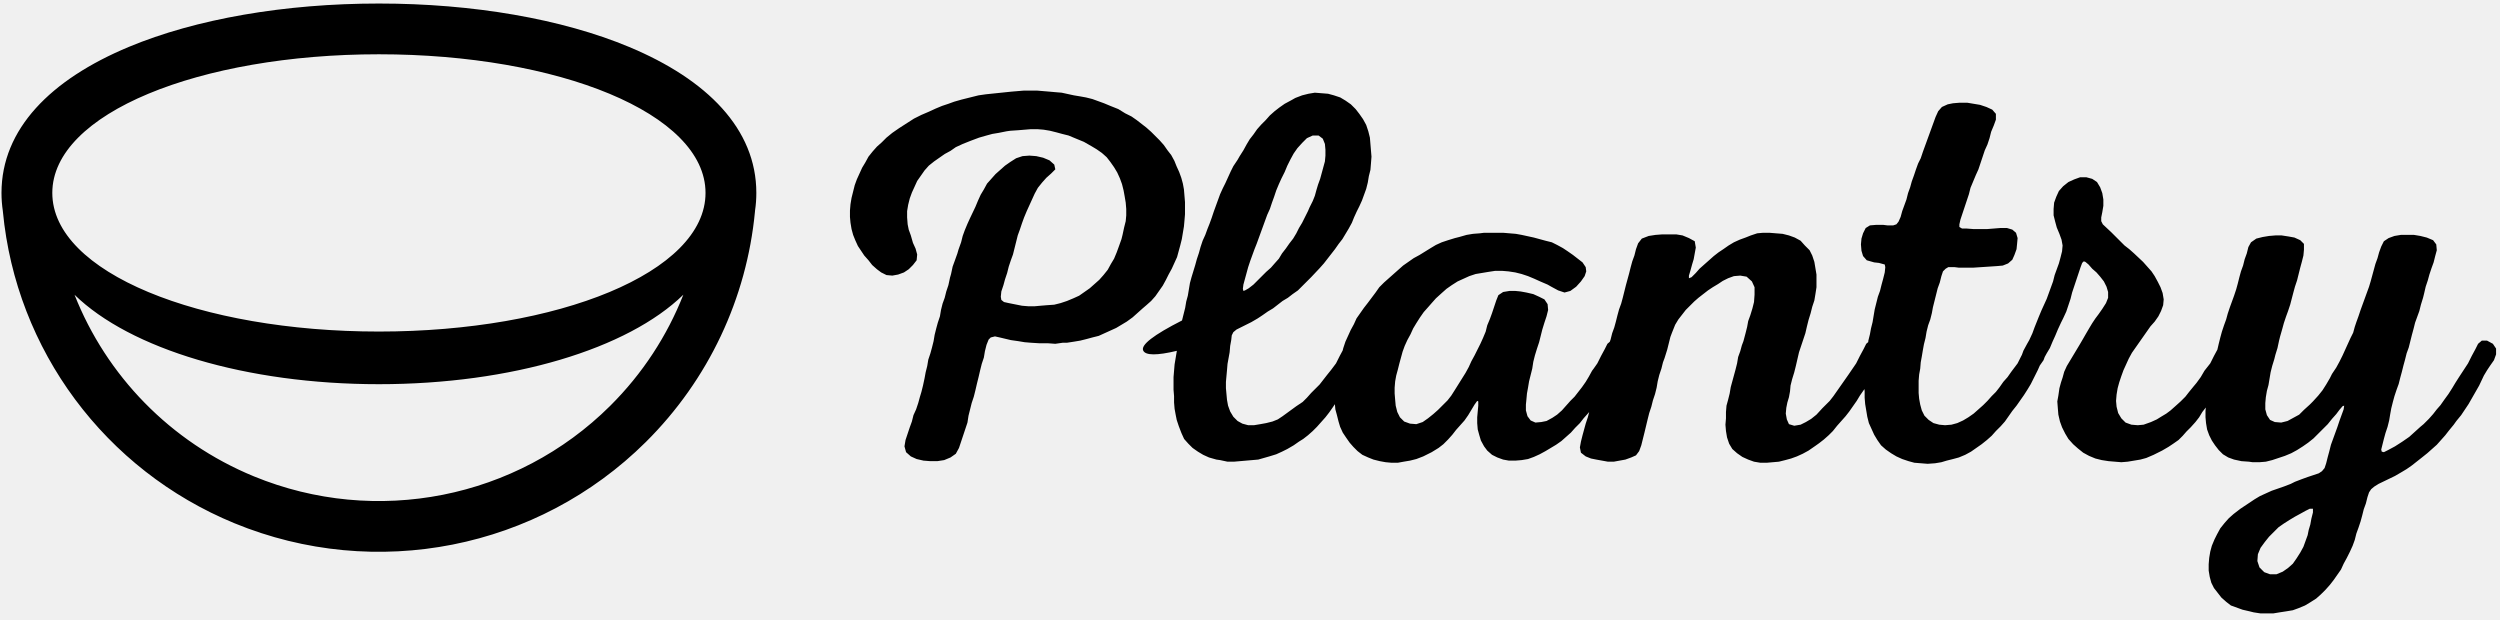
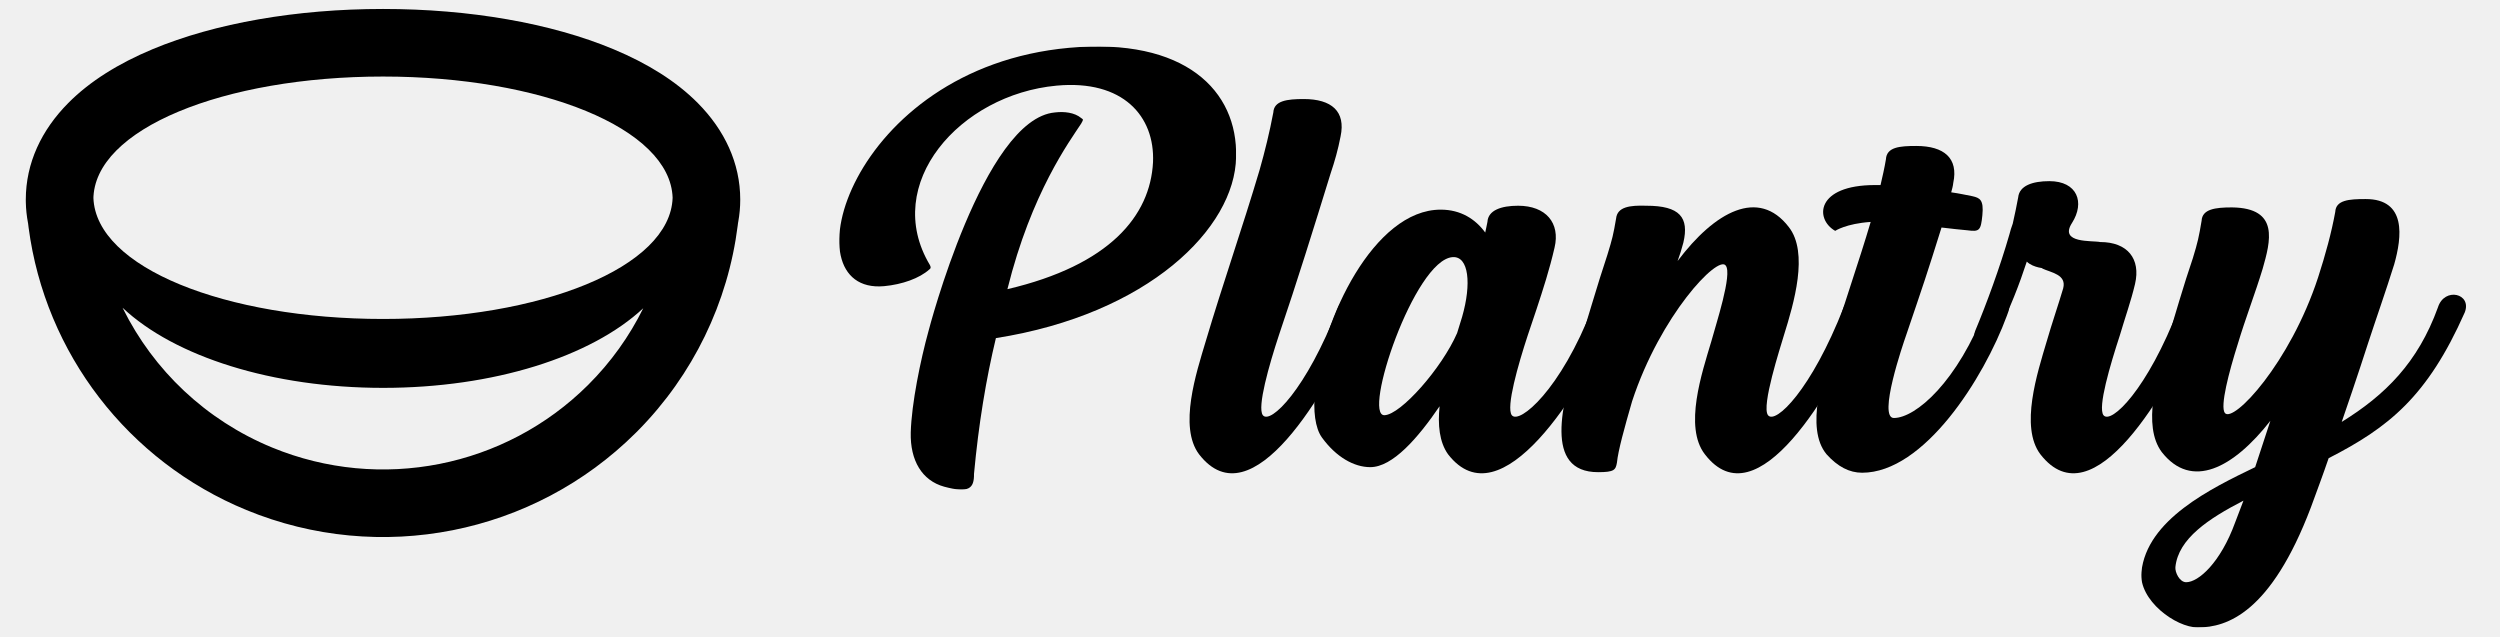
- <svg xmlns="http://www.w3.org/2000/svg" width="375px" height="93px" viewBox="0 0 375 93" version="1.1">
+ <svg xmlns="http://www.w3.org/2000/svg" xmlns:xlink="http://www.w3.org/1999/xlink" width="381px" height="97px" viewBox="0 0 381 97" version="1.1">
+   <defs>
+     <polygon id="path-1" points="1.51220213e-15 0 60.491 0 60.491 67.537 1.51220213e-15 67.537" />
+     <polygon id="path-3" points="0 0 49.498 0 49.498 65.293 0 65.293" />
+   </defs>
  <g id="Plantry-website" stroke="none" stroke-width="1" fill="none" fill-rule="evenodd">
-     <g id="Plantry-4.0-website-+-ipad" transform="translate(-533, -145)" fill="#000000" fill-rule="nonzero">
-       <g id="Brand/Plantry-Logo-Solid-2" transform="translate(443.6471, 82)">
+     <g id="Plantry-4.0-website-+-ipad" transform="translate(-530, -79)">
+       <g id="Brand/Plantry-Logo-Solid-2" style="mix-blend-mode: multiply;" transform="translate(444, 16)">
        <g id="Brand/Plantry-Logo-Solid" transform="translate(89.57647, 63.52941)">
-           <path d="M56.613,0 C70.762,0 84.068,2.311 94.13,6.507 C105.849,11.395 113.227,18.824 113.227,28.408 C113.227,29.308 113.162,30.189 113.034,31.051 C113.03,31.11 113.025,31.169 113.019,31.228 C111.782,44.221 106.05,56.437 96.664,65.76 C80.463,81.852 56.11,86.664 34.951,77.96 C15.524,69.969 2.176,51.954 0.212,31.225 C0.208,31.187 0.205,31.149 0.202,31.111 C0.068,30.23 0,29.329 0,28.408 C0,18.823 7.378,11.394 19.097,6.507 C29.159,2.311 42.465,0 56.613,0 Z M102.278,43.677 C93.942,51.805 76.541,57.1 56.614,57.1 C36.691,57.1 19.296,51.81 10.957,43.686 C15.732,55.788 25.295,65.755 37.853,70.921 C56.176,78.458 77.266,74.291 91.289,60.362 C96.171,55.514 99.861,49.815 102.278,43.677 Z M56.613,7.613 C29.723,7.613 7.622,16.465 7.622,28.408 C7.622,40.349 29.727,49.203 56.613,49.203 C83.498,49.203 105.605,40.347 105.605,28.408 C105.605,16.467 83.504,7.613 56.613,7.613 Z M197.004,13.374 L198.989,13.533 L199.863,13.771 L200.815,14.088 L201.609,14.564 L202.403,15.119 L203.118,15.832 L203.673,16.546 L204.229,17.339 L204.706,18.211 L205.023,19.163 L205.261,20.115 L205.499,22.969 L205.42,24 L205.341,24.952 L205.102,25.903 L204.944,26.855 L204.706,27.806 L204.07,29.551 L203.673,30.423 L203.276,31.216 L202.879,32.088 L202.562,32.881 L202.086,33.754 L201.133,35.34 L200.577,36.053 L200.021,36.846 L198.354,38.987 L197.719,39.701 L196.449,41.049 L194.464,43.032 L193.67,43.587 L192.955,44.142 L192.161,44.617 L190.732,45.728 L189.938,46.203 L189.145,46.759 L188.43,47.234 L187.477,47.789 L185.254,48.9 L184.778,49.296 L184.54,49.772 L184.46,50.486 L184.302,51.358 L184.222,52.309 L183.905,54.054 L183.825,55.005 L183.666,56.75 L183.666,57.702 L183.825,59.446 L183.984,60.318 L184.302,61.191 L184.778,61.984 L185.413,62.618 L186.128,63.015 L187.001,63.252 L187.874,63.252 L188.827,63.094 L189.7,62.935 L190.653,62.697 L191.447,62.38 L192.161,61.904 L194.226,60.398 L195.178,59.763 L195.814,59.129 L196.449,58.415 L197.719,57.146 L198.83,55.719 L199.466,54.926 L200.18,53.975 L200.736,52.864 L201.178,52.043 L201.271,51.675 L201.588,50.723 L202.382,48.979 L202.858,48.107 L203.255,47.234 L204.367,45.648 L204.923,44.935 L206.114,43.349 L206.669,42.556 L207.384,41.842 L210.242,39.305 L211.83,38.194 L212.703,37.719 L214.37,36.688 L215.164,36.212 L216.038,35.815 L216.99,35.498 L218.022,35.181 L218.658,35.022 L219.769,34.705 L220.722,34.547 L221.754,34.467 L222.389,34.388 L225.247,34.388 L227.153,34.547 L228.026,34.705 L229.852,35.102 L231.599,35.578 L232.551,35.815 L233.345,36.212 L234.219,36.688 L234.933,37.164 L235.727,37.719 L237.156,38.829 L237.633,39.542 L237.712,40.177 L237.474,40.89 L236.918,41.683 L236.203,42.476 L235.33,43.111 L234.457,43.349 L233.504,43.032 L232.472,42.476 L231.916,42.159 L230.805,41.683 L229.931,41.287 L228.979,40.89 L228.026,40.573 L227.073,40.335 L226.041,40.177 L225.088,40.098 L224.056,40.098 L223.024,40.256 L221.119,40.573 L220.166,40.89 L218.419,41.683 L217.546,42.239 L216.752,42.794 L216.038,43.428 L215.164,44.221 L214.529,44.935 L213.973,45.569 L213.338,46.283 L212.783,47.076 L212.227,47.948 L211.75,48.741 L211.353,49.613 L210.877,50.486 L210.48,51.358 L210.163,52.23 L209.686,53.975 L209.448,54.926 L209.21,55.798 L209.051,56.671 L208.972,57.622 L208.972,58.495 L209.051,59.446 L209.13,60.318 L209.369,61.27 L209.766,62.063 L210.401,62.697 L211.274,63.015 L212.227,63.094 L213.18,62.777 L213.973,62.222 L214.767,61.587 L215.482,60.953 L216.911,59.525 L217.467,58.812 L218.022,57.939 L219.61,55.402 L220.087,54.53 L220.484,53.657 L220.96,52.785 L221.833,51.041 L222.23,50.168 L222.627,49.217 L222.865,48.265 L223.262,47.314 L223.58,46.441 L224.215,44.538 L224.533,43.745 L225.247,43.269 L226.2,43.111 L227.073,43.111 L227.867,43.19 L228.741,43.349 L229.773,43.587 L230.646,43.983 L231.44,44.38 L231.916,45.093 L231.996,45.966 L231.757,46.917 L231.44,47.869 L231.122,48.9 L230.646,50.803 L230.328,51.754 L230.011,52.785 L229.773,53.737 L229.614,54.768 L229.137,56.671 L228.979,57.622 L228.82,58.495 L228.741,59.367 L228.661,60.16 L228.661,61.032 L228.899,61.904 L229.376,62.539 L230.09,62.856 L230.964,62.777 L231.757,62.618 L232.631,62.142 L233.345,61.666 L234.06,61.032 L235.33,59.605 L235.965,58.97 L237.077,57.543 L237.633,56.75 L238.109,55.957 L238.585,55.085 L238.823,54.768 L239.379,53.975 L239.935,52.864 L240.491,51.834 L240.888,51.041 L241.244,50.734 L241.364,50.406 L241.602,49.455 L241.92,48.582 L242.158,47.71 L242.396,46.759 L242.634,45.886 L242.952,45.014 L243.19,44.142 L243.666,42.239 L244.143,40.494 L244.381,39.542 L244.619,38.67 L244.937,37.798 L245.175,36.846 L245.492,35.974 L246.048,35.26 L247.08,34.864 L248.112,34.705 L249.144,34.626 L251.209,34.626 L252.161,34.785 L253.114,35.181 L253.987,35.657 L254.146,36.608 L253.829,38.353 L253.59,39.146 L253.352,40.018 L253.114,40.811 L253.114,41.208 L253.511,41.049 L254.146,40.415 L254.702,39.78 L256.846,37.877 L257.56,37.322 L258.275,36.846 L259.069,36.291 L259.863,35.815 L260.736,35.419 L261.609,35.102 L262.403,34.785 L263.356,34.467 L264.229,34.388 L265.182,34.388 L267.167,34.547 L268.119,34.785 L268.993,35.102 L269.866,35.578 L270.501,36.291 L271.216,37.005 L271.613,37.798 L271.93,38.749 L272.248,40.653 L272.248,42.556 L272.089,43.587 L271.93,44.538 L271.613,45.49 L271.374,46.441 L271.057,47.472 L270.819,48.424 L270.581,49.455 L269.628,52.309 L269.151,54.371 L268.913,55.323 L268.596,56.354 L268.358,57.305 L268.278,58.177 L268.119,59.05 L267.881,59.843 L267.722,60.636 L267.643,61.508 L267.802,62.38 L268.119,63.094 L268.913,63.332 L269.866,63.173 L270.66,62.777 L271.454,62.301 L272.248,61.666 L273.121,60.715 L274.233,59.605 L274.788,58.891 L277.011,55.719 L278.202,53.975 L278.758,52.864 L279.314,51.834 L279.711,51.041 L280.01,50.784 L280.028,50.565 L280.266,49.613 L280.425,48.741 L280.663,47.789 L280.981,45.886 L281.457,43.983 L281.775,43.111 L282.013,42.159 L282.251,41.287 L282.489,40.335 L282.569,39.542 L282.489,39.146 L281.616,38.908 L280.902,38.829 L279.79,38.512 L279.234,37.877 L278.996,37.084 L278.917,36.133 L278.996,35.26 L279.234,34.467 L279.631,33.674 L280.266,33.278 L281.219,33.199 L282.251,33.199 L282.886,33.278 L283.76,33.278 L284.236,33.119 L284.554,32.723 L284.871,32.009 L285.109,31.137 L285.745,29.392 L285.983,28.441 L286.3,27.568 L286.539,26.696 L286.856,25.824 L287.174,24.872 L287.491,24 L287.888,23.207 L288.206,22.256 L290.111,17.022 L290.508,16.15 L291.064,15.515 L291.937,15.119 L292.731,14.96 L293.684,14.881 L294.875,14.881 L296.78,15.198 L297.733,15.515 L298.606,15.912 L299.162,16.546 L299.162,17.418 L298.844,18.291 L298.447,19.242 L298.209,20.194 L297.892,21.145 L297.495,22.018 L296.542,24.872 L296.145,25.745 L295.351,27.648 L295.113,28.599 L293.843,32.406 L293.684,33.119 L293.684,33.516 L294.081,33.754 L294.795,33.754 L295.827,33.833 L297.812,33.833 L299.797,33.674 L300.829,33.674 L301.623,33.912 L302.179,34.388 L302.417,35.181 L302.338,36.053 L302.258,36.846 L301.941,37.719 L301.623,38.432 L300.988,38.987 L300.194,39.305 L299.321,39.384 L295.748,39.622 L293.604,39.622 L292.969,39.542 L292.017,39.542 L291.62,39.78 L291.223,40.177 L290.985,40.89 L290.746,41.842 L290.429,42.714 L289.714,45.569 L289.555,46.441 L289.317,47.393 L289,48.265 L288.762,49.217 L288.603,50.168 L288.365,51.12 L288.206,51.992 L288.047,52.944 L287.888,53.816 L287.809,54.768 L287.65,55.64 L287.571,56.591 L287.571,58.415 L287.65,59.288 L287.809,60.16 L288.047,61.032 L288.444,61.825 L289.079,62.459 L289.794,62.935 L290.667,63.173 L291.54,63.252 L292.493,63.173 L293.366,62.935 L294.24,62.539 L295.034,62.063 L295.827,61.508 L297.257,60.239 L297.892,59.605 L298.527,58.891 L299.162,58.257 L299.718,57.543 L300.273,56.75 L300.909,56.036 L301.464,55.243 L302.417,53.975 L302.973,52.864 L303.061,52.699 L303.29,52.071 L303.846,51.041 L304.164,50.486 L304.64,49.455 L304.958,48.582 L305.593,46.996 L305.99,46.045 L306.784,44.3 L307.736,41.683 L307.975,40.732 L308.61,38.987 L308.848,38.115 L309.086,37.164 L309.165,36.291 L309.007,35.419 L308.689,34.547 L308.292,33.595 L308.054,32.723 L307.816,31.771 L307.816,30.82 L307.895,29.868 L308.213,28.996 L308.61,28.124 L309.245,27.41 L310.039,26.776 L310.912,26.379 L311.785,26.062 L312.738,26.062 L313.611,26.3 L314.326,26.776 L314.802,27.568 L315.12,28.441 L315.279,29.392 L315.279,30.344 L315.12,31.295 L314.961,32.088 L314.961,32.644 L315.199,33.119 L316.47,34.309 L318.454,36.291 L319.169,36.846 L319.884,37.481 L321.233,38.749 L322.503,40.177 L322.98,40.89 L323.456,41.763 L323.853,42.556 L324.171,43.428 L324.33,44.38 L324.25,45.252 L323.933,46.124 L323.536,46.917 L322.98,47.71 L322.345,48.424 L319.566,52.389 L319.09,53.261 L318.296,55.005 L317.978,55.878 L317.661,56.829 L317.422,57.702 L317.264,58.653 L317.184,59.605 L317.264,60.477 L317.502,61.429 L317.978,62.222 L318.613,62.856 L319.487,63.173 L320.439,63.252 L321.313,63.173 L322.424,62.777 L323.297,62.38 L323.933,61.984 L324.726,61.508 L325.362,61.032 L326.076,60.398 L326.87,59.684 L327.585,58.97 L328.14,58.257 L328.855,57.384 L329.252,56.909 L329.887,56.036 L330.443,55.085 L331.316,53.975 L331.872,52.864 L332.385,51.911 L332.586,51.041 L332.825,50.089 L333.063,49.217 L333.38,48.265 L333.698,47.393 L333.936,46.521 L334.254,45.569 L334.889,43.825 L335.206,42.873 L335.445,42.001 L335.683,41.049 L335.921,40.177 L336.238,39.305 L336.477,38.353 L336.794,37.481 L337.032,36.529 L337.429,35.815 L338.223,35.26 L339.176,35.022 L340.129,34.864 L341.081,34.785 L342.034,34.785 L343.066,34.943 L343.94,35.102 L344.813,35.498 L345.369,36.053 L345.369,36.926 L345.289,37.798 L345.051,38.749 L344.813,39.622 L344.337,41.525 L344.019,42.476 L343.781,43.349 L343.304,45.173 L342.987,46.124 L342.669,46.996 L342.352,47.948 L342.114,48.82 L341.796,49.93 L341.637,50.565 L341.399,51.675 L341.081,52.706 L340.923,53.34 L340.605,54.371 L340.367,55.323 L340.049,57.226 L339.811,58.098 L339.652,59.05 L339.573,59.922 L339.573,60.873 L339.811,61.746 L340.287,62.459 L341.002,62.777 L341.955,62.856 L342.907,62.618 L344.654,61.666 L345.369,60.953 L346.242,60.16 L346.718,59.684 L347.512,58.812 L348.147,58.019 L348.703,57.146 L349.259,56.195 L349.576,55.561 L350.212,54.609 L350.688,53.737 L351.164,52.785 L352.355,50.168 L352.752,49.375 L352.99,48.503 L353.229,47.789 L353.546,46.917 L353.864,45.966 L355.134,42.476 L355.372,41.683 L356.087,39.067 L356.404,38.194 L356.642,37.322 L356.96,36.45 L357.357,35.657 L358.071,35.181 L358.945,34.864 L359.898,34.705 L361.882,34.705 L362.835,34.864 L363.788,35.102 L364.74,35.498 L365.217,36.133 L365.296,37.005 L365.058,37.877 L364.82,38.829 L364.502,39.701 L364.185,40.653 L363.947,41.525 L363.629,42.476 L363.391,43.507 L363.232,44.142 L362.914,45.173 L362.676,46.124 L362.041,47.869 L361.803,48.82 L361.565,49.693 L361.088,51.596 L360.771,52.468 L360.533,53.42 L360.294,54.292 L360.056,55.243 L359.818,56.116 L359.58,57.067 L359.262,57.939 L358.945,58.891 L358.707,59.763 L358.468,60.715 L358.31,61.587 L358.151,62.539 L357.913,63.49 L357.595,64.442 L357.357,65.314 L356.96,66.9 L357.039,67.217 L357.357,67.297 L357.992,66.979 L359.024,66.424 L360.136,65.711 L361.168,64.997 L362.835,63.49 L363.311,63.094 L364.105,62.301 L364.74,61.587 L365.296,60.873 L365.852,60.239 L366.408,59.446 L367.043,58.574 L367.599,57.702 L368.075,56.909 L368.631,56.036 L369.98,53.975 L370.536,52.864 L371.092,51.834 L371.489,51.041 L372.045,50.565 L372.839,50.565 L373.712,51.041 L374.188,51.754 L374.188,52.627 L373.871,53.499 L373.315,54.292 L372.839,55.005 L372.362,55.798 L371.648,57.305 L370.06,60.081 L368.948,61.746 L368.234,62.618 L367.837,63.173 L367.122,64.045 L366.567,64.759 L365.296,66.186 L363.867,67.455 L363.073,68.09 L361.565,69.279 L360.771,69.834 L359.977,70.31 L359.024,70.865 L356.563,72.054 L355.928,72.451 L355.452,72.847 L355.134,73.323 L354.896,74.037 L354.658,74.988 L354.34,75.861 L354.102,76.812 L353.864,77.685 L353.546,78.636 L353.229,79.508 L352.99,80.46 L352.673,81.332 L352.276,82.205 L351.799,83.156 L351.323,84.028 L350.926,84.901 L349.815,86.487 L349.259,87.2 L348.624,87.914 L347.909,88.628 L347.195,89.262 L346.321,89.817 L345.527,90.293 L344.575,90.689 L343.701,91.007 L342.749,91.165 L341.717,91.324 L340.764,91.482 L338.858,91.482 L337.826,91.324 L337.191,91.165 L336.159,90.927 L334.412,90.293 L333.698,89.738 L332.983,89.103 L331.872,87.676 L331.475,86.883 L331.237,86.011 L331.078,85.059 L331.078,84.108 L331.157,83.156 L331.316,82.205 L331.554,81.332 L331.951,80.381 L332.348,79.588 L332.825,78.715 L333.46,77.922 L334.095,77.209 L334.809,76.574 L335.841,75.781 L337.985,74.354 L338.779,73.878 L340.526,73.085 L342.352,72.451 L343.384,72.054 L344.019,71.737 L345.051,71.341 L345.924,71.024 L347.592,70.468 L348.068,70.151 L348.465,69.676 L348.703,68.962 L348.941,68.01 L349.179,67.138 L349.418,66.186 L350.37,63.57 L350.688,62.618 L351.323,60.873 L351.402,60.318 L351.164,60.398 L350.688,60.953 L350.212,61.587 L349.576,62.301 L348.941,63.094 L346.798,65.235 L346.004,65.869 L345.21,66.424 L344.337,66.979 L343.463,67.455 L342.51,67.852 L340.605,68.486 L339.652,68.724 L338.7,68.803 L337.668,68.803 L337.112,68.724 L336,68.645 L334.889,68.407 L334.015,68.09 L333.222,67.614 L332.586,66.979 L332.031,66.266 L331.554,65.552 L331.157,64.759 L330.84,63.887 L330.681,62.935 L330.602,62.063 L330.602,61.111 L330.648,60.598 L330.125,61.27 L329.649,62.063 L329.093,62.777 L328.379,63.57 L327.743,64.204 L327.188,64.838 L326.553,65.473 L325.759,66.028 L325.044,66.504 L324.091,67.059 L322.821,67.693 L321.71,68.169 L320.836,68.407 L318.931,68.724 L317.978,68.803 L316.073,68.645 L315.041,68.486 L314.088,68.248 L313.135,67.852 L312.262,67.376 L311.468,66.742 L310.753,66.107 L310.039,65.314 L309.562,64.521 L309.086,63.57 L308.769,62.697 L308.53,61.666 L308.451,60.715 L308.372,59.684 L308.53,58.812 L308.689,57.702 L308.927,56.829 L309.165,56.116 L309.404,55.243 L309.801,54.371 L311.706,51.199 L312.262,50.248 L312.579,49.693 L313.135,48.741 L313.611,47.948 L314.088,47.234 L314.564,46.6 L315.12,45.807 L315.676,44.935 L315.993,44.142 L315.993,43.269 L315.755,42.476 L315.358,41.683 L314.802,40.97 L314.247,40.335 L313.611,39.78 L313.056,39.146 L312.579,38.749 L312.341,38.67 L312.103,38.908 L311.865,39.542 L310.595,43.349 L310.356,44.3 L309.721,46.203 L309.245,47.234 L308.927,47.869 L308.451,48.9 L308.054,49.851 L307.657,50.723 L307.26,51.675 L306.784,52.468 L306.48,53.022 L306.307,53.499 L305.752,54.292 L305.434,55.005 L304.402,57.067 L303.926,57.86 L303.37,58.732 L302.258,60.318 L301.623,61.111 L300.512,62.697 L299.877,63.411 L299.162,64.125 L298.527,64.838 L297.812,65.473 L297.018,66.107 L295.431,67.217 L294.557,67.693 L293.604,68.09 L292.731,68.327 L291.778,68.565 L290.985,68.803 L290.032,68.962 L288.92,69.041 L286.935,68.883 L286.062,68.645 L285.109,68.327 L284.236,67.931 L283.442,67.455 L282.648,66.9 L281.934,66.266 L281.378,65.473 L280.902,64.68 L280.108,62.935 L279.87,61.984 L279.552,60.081 L279.473,59.129 L279.473,58.177 L279.443,57.833 L278.758,58.812 L278.282,59.605 L277.17,61.191 L276.614,61.904 L275.344,63.332 L274.709,64.125 L274.074,64.759 L273.359,65.393 L272.645,65.949 L272.089,66.345 L271.057,67.059 L270.184,67.534 L269.31,67.931 L268.437,68.248 L267.564,68.486 L266.611,68.724 L264.785,68.883 L263.832,68.883 L262.879,68.724 L262.006,68.407 L261.133,68.01 L260.339,67.455 L259.624,66.821 L259.148,66.028 L258.83,65.076 L258.672,64.125 L258.592,63.173 L258.672,62.222 L258.672,61.27 L258.751,60.318 L258.989,59.446 L259.227,58.495 L259.386,57.543 L260.101,54.926 L260.339,53.975 L260.498,53.023 L260.815,52.151 L261.053,51.278 L261.292,50.644 L261.609,49.455 L261.847,48.503 L262.006,47.631 L262.324,46.759 L262.641,45.728 L262.879,44.776 L262.959,43.666 L262.959,42.556 L262.562,41.683 L261.768,40.97 L260.815,40.811 L259.863,40.89 L258.989,41.208 L258.195,41.604 L257.481,42.08 L256.687,42.556 L255.972,43.032 L254.543,44.142 L253.908,44.697 L252.638,45.966 L251.526,47.393 L251.05,48.186 L250.574,49.375 L250.335,50.01 L249.859,51.913 L249.462,53.182 L249.224,53.816 L248.986,54.768 L248.668,55.719 L248.43,56.671 L248.271,57.622 L248.033,58.574 L247.715,59.525 L247.477,60.477 L247.16,61.429 L246.921,62.38 L246.445,64.363 L245.969,66.266 L245.651,67.138 L245.175,67.772 L244.46,68.09 L243.587,68.407 L241.84,68.724 L240.967,68.724 L239.22,68.407 L238.426,68.248 L237.633,67.931 L236.918,67.376 L236.759,66.583 L236.918,65.711 L237.156,64.759 L237.633,63.015 L237.95,62.063 L238.155,61.276 L237.315,62.222 L236.759,62.935 L236.045,63.649 L235.41,64.363 L233.98,65.631 L233.187,66.186 L231.599,67.138 L230.725,67.614 L229.852,68.01 L228.979,68.327 L228.026,68.486 L227.073,68.565 L226.121,68.565 L225.247,68.407 L224.374,68.09 L223.58,67.693 L222.865,67.059 L222.389,66.424 L221.913,65.552 L221.675,64.759 L221.436,63.887 L221.357,62.935 L221.357,62.063 L221.516,60.318 L221.516,59.684 L221.357,59.605 L220.96,60.16 L220.007,61.746 L219.452,62.539 L218.181,63.966 L217.626,64.68 L216.99,65.393 L216.276,66.107 L215.561,66.662 L214.529,67.297 L213.259,67.931 L212.227,68.327 L211.274,68.565 L210.321,68.724 L209.448,68.883 L208.495,68.883 L207.622,68.803 L206.749,68.645 L205.796,68.407 L205.002,68.09 L204.129,67.693 L203.414,67.138 L202.779,66.504 L202.223,65.869 L201.668,65.076 L201.191,64.363 L200.794,63.49 L200.556,62.697 L200.318,61.746 L200.08,60.873 L200.009,60.098 L199.704,60.556 L199.148,61.349 L198.592,62.063 L197.322,63.49 L196.687,64.125 L195.972,64.759 L195.258,65.314 L194.623,65.711 L193.829,66.266 L192.876,66.821 L192.082,67.217 L191.209,67.614 L190.177,67.931 L188.509,68.407 L184.857,68.724 L183.905,68.724 L182.793,68.486 L182.237,68.407 L181.126,68.09 L180.253,67.693 L179.459,67.217 L178.665,66.662 L178.03,66.028 L177.394,65.314 L176.997,64.442 L176.6,63.411 L176.283,62.459 L176.124,61.666 L175.965,60.794 L175.886,59.843 L175.886,58.891 L175.807,57.939 L175.807,56.036 L175.965,54.133 L176.304,52.095 C173.3,52.812 171.618,52.801 171.26,52.06 C170.855,51.224 172.795,49.718 177.079,47.541 L177.553,45.648 L177.712,44.697 L177.95,43.825 L178.268,41.921 L178.506,41.049 L179.062,39.225 L179.3,38.353 L179.617,37.401 L179.856,36.529 L180.173,35.578 L180.57,34.705 L180.888,33.833 L181.205,33.04 L181.523,32.168 L181.84,31.216 L182.793,28.599 L183.19,27.727 L183.587,26.934 L184.381,25.19 L184.778,24.397 L185.413,23.445 L185.731,22.89 L186.286,22.018 L186.763,21.145 L187.239,20.352 L187.795,19.639 L188.351,18.846 L188.986,18.132 L189.621,17.498 L190.256,16.784 L190.971,16.15 L191.685,15.595 L192.479,15.039 L193.511,14.484 L194.067,14.167 L195.099,13.771 L196.052,13.533 L197.004,13.374 Z M346.718,75.781 L346.242,75.781 L345.607,76.099 L344.892,76.495 L344.019,76.971 L343.225,77.447 L342.352,78.002 L341.558,78.557 L340.129,79.984 L339.494,80.777 L338.858,81.649 L338.461,82.601 L338.382,83.632 L338.7,84.583 L339.414,85.297 L340.287,85.614 L341.24,85.614 L342.193,85.218 L342.987,84.663 L343.701,84.028 L344.257,83.235 L344.813,82.363 L345.289,81.491 L345.924,79.746 L346.083,78.953 L346.321,78.16 L346.48,77.288 L346.718,76.337 L346.718,75.781 Z M155.296,13.057 L157.201,13.216 L158.074,13.295 L159.027,13.374 L160.853,13.771 L161.806,13.929 L162.679,14.088 L163.632,14.326 L165.379,14.96 L166.331,15.357 L167.522,15.832 L168.554,16.467 L169.507,16.943 L170.301,17.498 L171.73,18.608 L172.444,19.242 L173.715,20.511 L174.35,21.225 L174.906,22.018 L175.461,22.731 L175.938,23.604 L176.255,24.397 L176.652,25.269 L176.97,26.141 L177.208,27.013 L177.367,27.886 L177.526,29.789 L177.526,31.613 L177.446,32.564 L177.367,33.437 L177.049,35.34 L176.811,36.291 L176.335,38.036 L175.541,39.78 L175.064,40.653 L174.667,41.446 L174.191,42.318 L173.08,43.904 L172.444,44.617 L171.73,45.252 L171.174,45.728 L169.666,47.076 L168.792,47.71 L167.205,48.662 L164.585,49.851 L163.632,50.089 L162.759,50.327 L161.806,50.565 L160.853,50.723 L159.821,50.882 L159.186,50.882 L158.074,51.041 L156.963,50.961 L155.693,50.961 L154.422,50.882 L153.47,50.803 L152.517,50.644 L151.405,50.486 L149.738,50.089 L149.024,49.93 L148.388,50.089 L148.071,50.406 L147.753,51.199 L147.515,52.151 L147.356,53.102 L147.039,54.054 L146.801,55.005 L146.562,56.036 L146.324,56.988 L146.086,58.019 L145.848,58.97 L145.53,59.922 L145.054,61.825 L144.895,62.856 L143.625,66.662 L143.149,67.534 L142.355,68.09 L141.402,68.486 L140.37,68.645 L139.338,68.645 L138.306,68.565 L137.273,68.327 L136.4,67.931 L135.686,67.297 L135.447,66.424 L135.606,65.473 L136.241,63.57 L136.559,62.697 L136.797,61.746 L137.194,60.873 L137.512,59.922 L137.75,59.05 L137.988,58.257 L138.226,57.305 L138.464,56.195 L138.623,55.323 L138.861,54.371 L139.02,53.42 L139.338,52.468 L139.576,51.596 L139.814,50.644 L139.973,49.693 L140.211,48.741 L140.449,47.869 L140.767,46.917 L140.926,45.966 L141.164,45.014 L141.481,44.142 L141.719,43.19 L142.037,42.239 L142.275,41.128 L142.434,40.573 L142.672,39.463 L142.99,38.591 L143.387,37.481 L143.545,36.926 L143.942,35.815 L144.181,34.864 L144.498,33.992 L144.895,33.04 L145.292,32.168 L146.086,30.503 L146.483,29.551 L146.88,28.679 L147.356,27.886 L147.833,27.013 L149.103,25.586 L150.532,24.317 L151.326,23.762 L152.199,23.207 L153.152,22.89 L154.184,22.811 L155.216,22.89 L156.248,23.128 L157.201,23.524 L157.916,24.159 L158.074,24.872 L157.439,25.507 L156.725,26.141 L156.09,26.855 L155.454,27.648 L154.978,28.52 L153.787,31.137 L153.39,32.088 L153.073,32.961 L152.755,33.912 L152.437,34.785 L151.723,37.639 L151.405,38.512 L151.088,39.463 L150.85,40.415 L150.532,41.366 L150.294,42.239 L149.976,43.19 L149.897,43.983 L149.976,44.459 L150.373,44.776 L151.088,44.935 L153.073,45.331 L154.025,45.41 L154.978,45.41 L155.851,45.331 L156.804,45.252 L157.916,45.173 L158.868,44.935 L159.821,44.617 L160.774,44.221 L161.647,43.825 L163.235,42.714 L164.664,41.446 L165.299,40.732 L165.934,39.939 L166.411,39.067 L166.887,38.274 L167.284,37.322 L167.602,36.45 L167.998,35.34 L168.157,34.705 L168.395,33.595 L168.634,32.644 L168.713,31.771 L168.713,30.82 L168.634,29.868 L168.475,28.917 L168.316,28.044 L168.078,27.093 L167.76,26.22 L167.363,25.348 L166.887,24.555 L166.331,23.762 L165.775,23.049 L165.061,22.414 L164.267,21.859 L163.473,21.383 L162.362,20.749 L161.012,20.194 L160.059,19.797 L159.106,19.559 L158.233,19.322 L157.28,19.084 L156.328,18.925 L155.375,18.846 L154.422,18.846 L152.517,19.004 L151.326,19.084 L150.77,19.163 L149.579,19.401 L148.627,19.559 L147.753,19.797 L146.642,20.115 L145.372,20.59 L144.181,21.066 L143.149,21.542 L142.355,22.097 L141.481,22.573 L139.893,23.683 L139.099,24.317 L138.464,25.031 L137.353,26.617 L136.559,28.361 L136.241,29.234 L136.003,30.185 L135.844,31.137 L135.844,32.088 L135.924,33.119 L136.083,33.912 L136.4,34.785 L136.718,35.895 L137.115,36.767 L137.353,37.639 L137.273,38.512 L136.718,39.225 L136.083,39.86 L135.368,40.335 L134.495,40.653 L133.621,40.811 L132.748,40.732 L131.954,40.335 L131.319,39.86 L130.604,39.225 L130.049,38.512 L129.414,37.798 L128.461,36.371 L128.064,35.498 L127.746,34.705 L127.508,33.833 L127.349,32.881 L127.27,32.009 L127.27,31.058 L127.349,30.106 L127.508,29.154 L127.984,27.251 L128.302,26.379 L129.096,24.634 L129.572,23.842 L130.049,22.969 L130.684,22.176 L131.319,21.463 L132.034,20.828 L132.748,20.115 L133.621,19.401 L134.653,18.687 L136.876,17.26 L137.988,16.705 L139.099,16.229 L140.132,15.753 L141.084,15.357 L142.037,15.039 L142.91,14.722 L144.022,14.405 L146.562,13.771 L147.674,13.612 L151.485,13.216 L153.39,13.057 L155.296,13.057 Z M197.56,19.797 L196.687,19.797 L195.814,20.194 L195.099,20.908 L194.384,21.7 L193.829,22.493 L193.352,23.366 L192.876,24.317 L192.479,25.269 L192.003,26.22 L191.606,27.093 L191.209,28.044 L190.891,28.996 L190.574,29.868 L190.256,30.82 L189.859,31.692 L188.271,36.053 L187.954,36.846 L187.318,38.591 L187.001,39.542 L186.286,42.159 L186.207,42.794 L186.286,43.111 L186.525,43.032 L187.08,42.714 L187.795,42.159 L189.7,40.256 L190.415,39.622 L190.971,38.987 L191.606,38.274 L192.082,37.481 L192.638,36.767 L193.194,35.974 L193.749,35.26 L194.226,34.467 L194.623,33.674 L195.099,32.881 L195.972,31.137 L196.21,30.582 L196.687,29.63 L197.004,28.837 L197.243,27.965 L197.481,27.172 L197.798,26.3 L198.513,23.683 L198.592,22.811 L198.592,21.938 L198.513,21.066 L198.195,20.273 L197.56,19.797 Z" id="Plantry" />
+           <g id="Brand/_/Lita-Logo-Outlined-Inverted-16-pt" transform="translate(0.354436, 0.835969)" fill="#000000" fill-rule="nonzero">
+             <path d="M54.441,0 C67.617,0 80.05,2.162 89.565,6.135 C94.775,8.311 99.129,11.027 102.404,14.329 C106.497,18.455 108.882,23.489 108.882,29.059 C108.882,30.2 108.779,31.334 108.576,32.452 L108.576,32.452 L108.545,32.61 L108.5,32.982 C107.02,44.75 101.708,55.762 93.257,64.304 L93.257,64.304 L92.946,64.615 C77.369,80.107 53.958,84.738 33.616,76.361 C15.568,68.928 2.958,52.475 0.43,33.332 L0.43,33.332 L0.348,32.673 L0.331,32.589 C0.136,31.556 0.026,30.509 0.004,29.455 L0.004,29.455 L-1.42108547e-14,29.059 C-1.42108547e-14,23.489 2.385,18.455 6.478,14.329 C9.753,11.027 14.107,8.31 19.317,6.135 C28.832,2.162 41.265,0 54.441,0 Z M14.752,45.54 L14.819,45.677 C19.467,55.045 27.425,62.671 37.539,66.836 C54.047,73.635 73.049,69.876 85.683,57.312 C89.18,53.834 91.999,49.871 94.101,45.61 C86.153,53.011 71.312,57.746 54.464,57.746 C37.561,57.746 22.68,52.982 14.752,45.54 Z M54.441,10.3 C30.213,10.3 10.3,18.286 10.3,29.059 L10.305,28.772 L10.306,28.809 C10.699,39.418 30.459,47.245 54.441,47.245 C78.448,47.245 98.227,39.398 98.577,28.773 C98.227,18.146 78.453,10.3 54.441,10.3 Z" id="Combined-Shape" />
+           </g>
+           <g id="Group-17" transform="translate(124.3192, 6.551766)">
+             <g id="Group-3">
+               <mask id="mask-2" fill="white">
+                 <use xlink:href="#path-1" />
+               </mask>
+               <g id="Clip-2" />
+               <path d="M60.484,16.866 C60.306,27.677 47.135,40.787 23.879,44.447 C22.384,50.661 21.244,57.557 20.543,65.133 C20.569,67.347 19.808,68.113 16.001,67.091 C12.609,66.155 10.801,63.09 10.902,58.834 C11.022,54.407 12.393,47.767 13.618,43.341 C13.618,43.341 21.994,10.992 32.884,10.055 C34.262,9.885 35.859,10.055 36.876,10.907 C37.274,11.162 37.189,11.162 36.873,11.758 C35.154,14.397 29.287,22.26 25.635,36.987 C41.236,33.327 47.406,25.804 47.825,17.632 C48.12,10.651 43.262,5.033 33.137,5.969 C18.379,7.331 6.424,20.952 13.812,33.295 C13.955,33.551 14.014,33.806 13.741,33.976 C12.239,35.338 9.59,36.275 6.843,36.53 C-8.096,37.892 1.481,3.27 35.024,0.206 C52.695,-1.412 60.762,6.735 60.484,16.866" id="Fill-1" fill="#000000" mask="url(#mask-2)" />
+             </g>
+             <path d="M54.844,62.154 C51.701,57.982 54.423,49.725 55.85,44.958 C58.453,36.19 61.464,27.592 64.066,18.824 C64.866,16.015 65.597,13.035 66.159,10.055 C66.257,8.268 68.239,8.012 70.788,8.012 C75.037,8.012 77.224,9.885 76.406,13.716 C76.036,15.674 75.503,17.547 74.894,19.335 C72.347,27.592 69.807,35.764 67.003,44.022 C65.518,48.533 63.663,55.003 64.561,56.195 C65.688,57.642 71.164,52.364 76.029,39.765 C76.749,37.722 81.001,37.722 79.239,41.638 C74.388,52.45 62.881,72.54 54.844,62.154" id="Fill-4" fill="#000000" />
+             <path d="M93.48,32.104 C87.655,32.529 79.685,56.365 83.106,56.195 C85.582,56.11 91.833,49.044 94.168,43.681 C94.416,42.915 94.673,42.063 94.93,41.212 C96.379,36.19 95.963,31.933 93.48,32.104 M104.934,44.022 C103.453,48.533 101.602,55.003 102.502,56.195 C103.631,57.642 109.953,52.364 114.808,39.765 C115.158,38.829 116.23,38.318 117.157,38.403 C117.905,38.574 118.525,39.169 118.412,40.276 C118.369,40.702 118.241,41.127 118.019,41.638 C113.177,52.449 100.835,72.54 92.79,62.154 C91.45,60.281 91.21,57.642 91.497,54.833 C88.193,59.685 84.337,64.112 80.934,64.112 C78.466,64.112 75.73,62.58 73.569,59.6 C72.526,58.153 72.202,55.514 72.525,52.364 C73.532,41.723 81.468,24.868 91.67,24.868 C94.73,24.868 96.962,26.315 98.454,28.358 C98.591,27.847 98.644,27.336 98.79,26.741 C98.887,24.953 100.912,24.272 103.462,24.272 C107.713,24.272 109.909,26.911 109.018,30.657 C108.254,33.977 107.261,37.041 106.278,40.021 C106.029,40.786 105.542,42.234 104.934,44.022" id="Fill-6" fill="#000000" />
+             <path d="M156.288,41.638 C151.37,52.449 139.895,72.54 131.927,62.154 C128.692,57.982 131.486,49.725 132.905,44.958 C133.589,42.404 136.16,34.658 135.098,33.381 C133.902,31.763 125.146,40.957 120.838,54.067 C119.657,58.153 118.715,61.558 118.525,63.431 C118.327,64.537 118.122,64.878 115.655,64.878 C107.316,64.878 110.161,54.493 112.498,46.575 C113.636,42.915 115.605,36.105 117.067,31.763 C117.828,29.294 117.974,28.699 118.395,26.23 C118.577,24.442 120.473,24.187 123.015,24.272 C128.116,24.272 129.549,26.06 128.65,29.89 C128.377,30.912 128.12,31.763 127.77,32.699 C133.47,25.123 140.123,21.548 144.706,27.507 C147.796,31.422 145.482,39.169 143.971,44.022 C143.45,45.809 140.496,54.833 141.549,56.195 C142.678,57.642 148.146,52.364 153.076,39.765 C153.707,37.722 157.959,37.722 156.288,41.638" id="Fill-8" fill="#000000" />
+             <path d="M151.445,44.958 C153.255,38.829 155.387,32.87 157.196,26.741 C153.429,26.996 151.787,28.103 151.787,28.103 C148.652,26.315 148.837,21.122 157.848,21.122 L158.698,21.122 C158.997,19.845 159.304,18.483 159.518,17.206 C159.622,15.333 161.594,15.163 164.143,15.163 C168.393,15.163 170.585,17.036 169.783,20.782 C169.732,21.292 169.604,21.718 169.467,22.229 C170.725,22.399 171.805,22.654 172.723,22.825 C173.802,23.08 174.457,23.336 174.217,25.719 C173.986,28.018 173.79,28.273 171.945,28.018 C170.849,27.932 169.505,27.762 167.992,27.592 C165.733,34.828 165.256,36.19 162.596,44.022 C162.119,45.384 158.264,56.621 160.731,56.621 C164.049,56.621 170.476,51.087 174.761,39.765 C175.476,37.722 179.618,37.126 177.949,41.042 C174.439,50.576 165.336,64.963 155.891,64.963 C153.935,64.963 152.157,64.027 150.475,62.154 C147.135,58.153 150.028,49.725 151.445,44.958" id="Fill-10" fill="#000000" />
+             <path d="M183.06,62.154 C179.905,57.982 182.605,49.725 184.019,44.958 C184.802,42.234 185.884,39.084 186.531,36.871 C187.085,34.743 184.729,34.487 183.267,33.806 C184.032,33.806 181.991,33.806 180.988,32.785 C179.881,36.19 178.391,40.021 176.697,43.341 C175.377,46.32 172.214,45.639 173.125,43.341 C174.803,39.34 176.906,33.636 178.346,28.613 C178.483,28.102 178.619,27.592 178.849,26.996 C179.165,25.549 179.471,24.187 179.676,22.995 C179.855,21.207 181.879,20.526 184.429,20.526 C188.679,20.526 189.886,23.761 187.869,26.911 C185.853,30.061 191.006,29.55 192.171,29.805 C196.337,29.805 198.377,32.359 197.484,36.19 C196.888,38.744 195.944,41.383 195.169,44.022 C193.697,48.533 191.773,55.003 192.675,56.195 C193.806,57.642 199.353,52.364 204.184,39.765 C204.814,37.722 209.065,37.722 207.399,41.638 C202.492,52.45 191.124,72.54 183.06,62.154" id="Fill-12" fill="#000000" />
+             <g id="Group-16" transform="translate(198.4285, 23.25016)">
+               <mask id="mask-4" fill="white">
+                 <use xlink:href="#path-3" />
+               </mask>
+               <g id="Clip-15" />
+               <path d="M15.578,45.969 C10.286,48.694 5.64,51.758 5.206,56.099 C5.13,56.866 5.828,58.398 6.849,58.398 C8.722,58.398 12.083,55.419 14.311,49.29 L15.578,45.969 Z M49.305,17.281 C43.61,30.135 37.702,34.818 28.559,39.5 C27.718,41.968 26.792,44.437 25.857,46.991 C19.747,63.08 13.057,65.293 8.63,65.293 C5.225,65.293 -0.402,61.122 0.023,56.866 C0.822,48.864 10.659,44.097 17.363,40.862 L19.683,33.796 C14.027,41.032 7.655,44.352 3.128,38.563 C0.125,34.562 2.422,26.901 3.842,22.049 C4.991,18.218 6.546,12.855 7.864,9.024 C8.621,6.555 8.783,5.789 9.199,3.32 C9.292,1.533 11.273,1.277 13.824,1.277 C21.126,1.362 19.682,6.47 18.501,10.641 C17.363,14.387 15.876,18.218 14.728,22.049 C13.36,26.39 11.992,31.583 12.741,32.604 C14.025,34.222 22.682,25.028 26.963,11.918 C28.067,8.513 29,5.108 29.569,1.958 C29.661,0.17 31.633,0 34.184,0 C40.475,0 39.731,5.789 38.551,9.96 C37.304,13.961 35.767,18.303 34.545,22.049 C34.545,22.049 32.941,27.071 30.555,33.966 C37.17,29.88 42.168,24.943 45.215,16.515 C46.207,13.365 50.442,14.387 49.305,17.281 L49.305,17.281 Z" id="Fill-14" fill="#000000" mask="url(#mask-4)" />
+             </g>
+           </g>
        </g>
      </g>
    </g>
  </g>
</svg>
